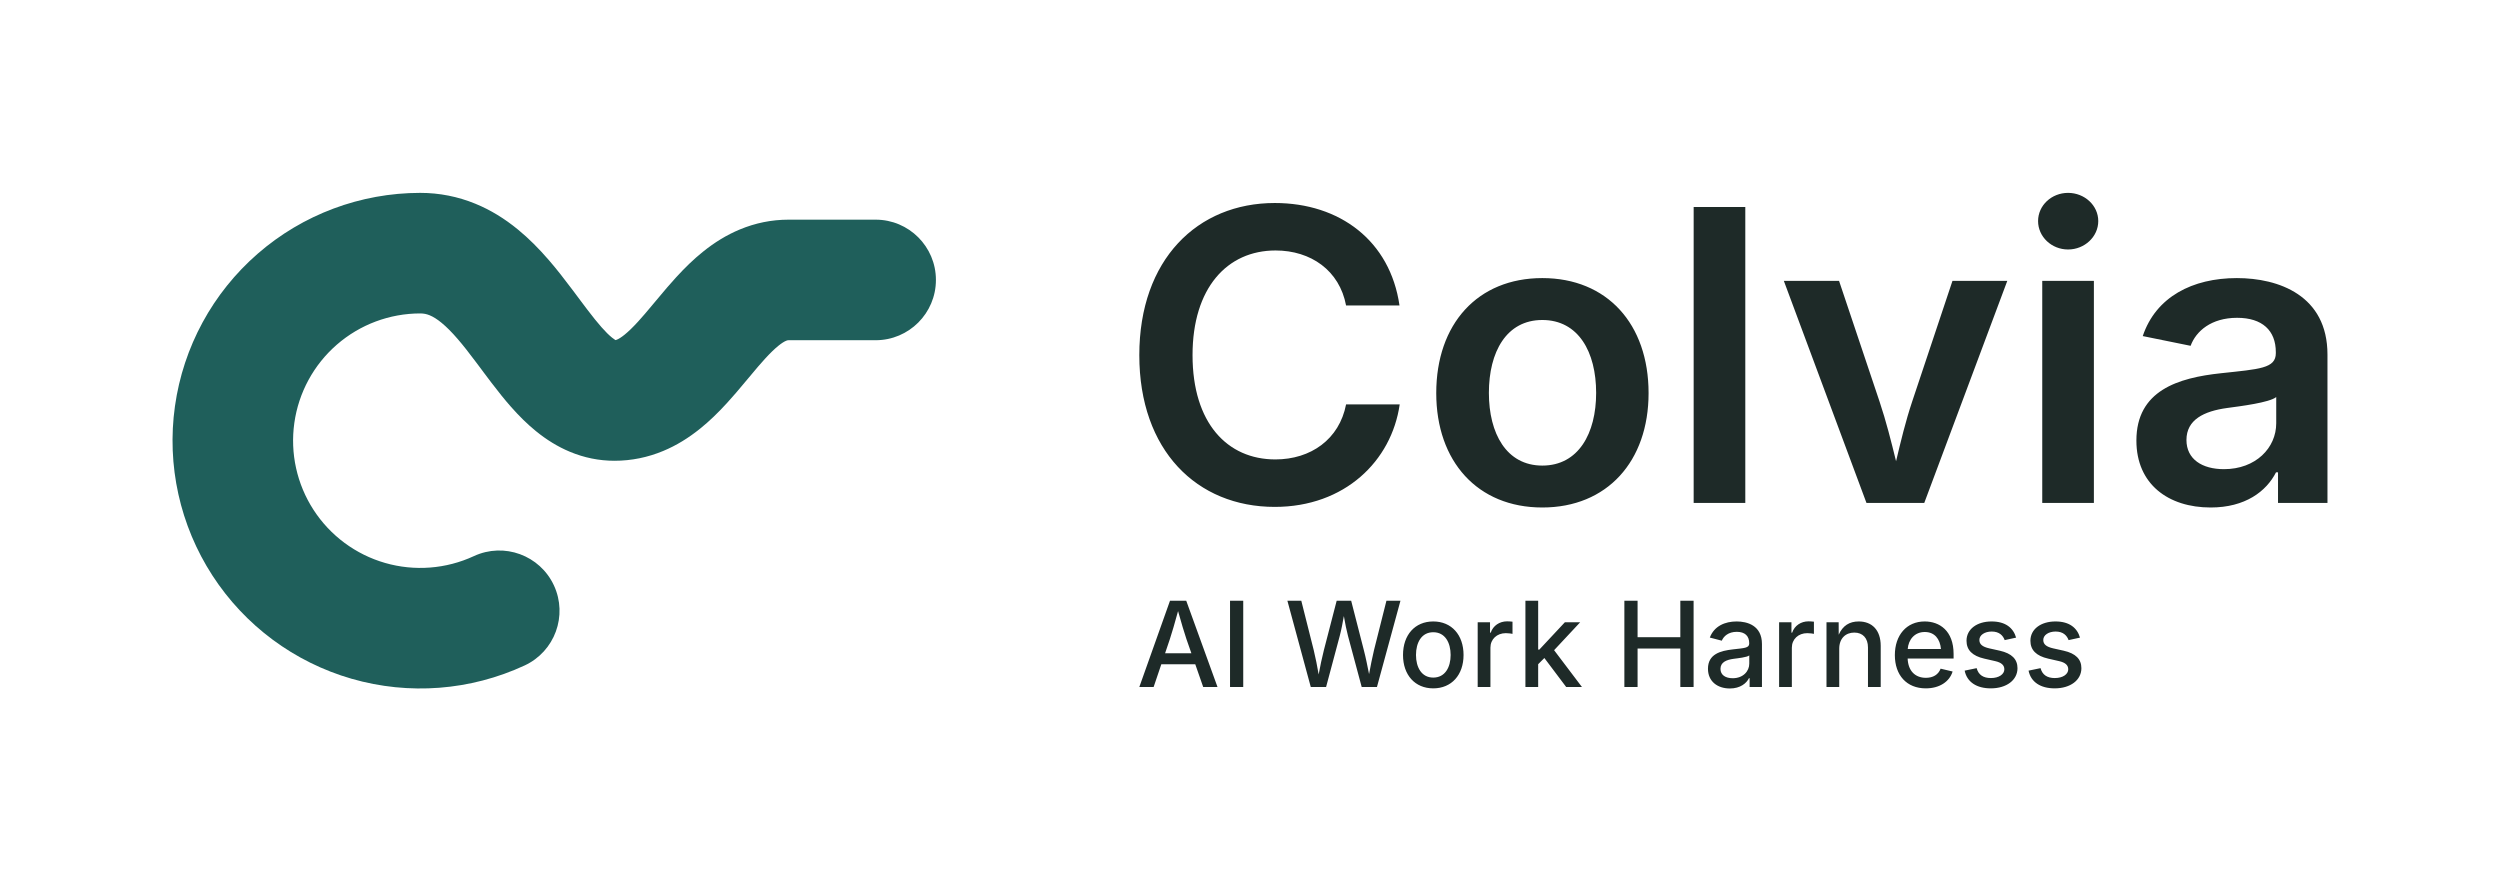
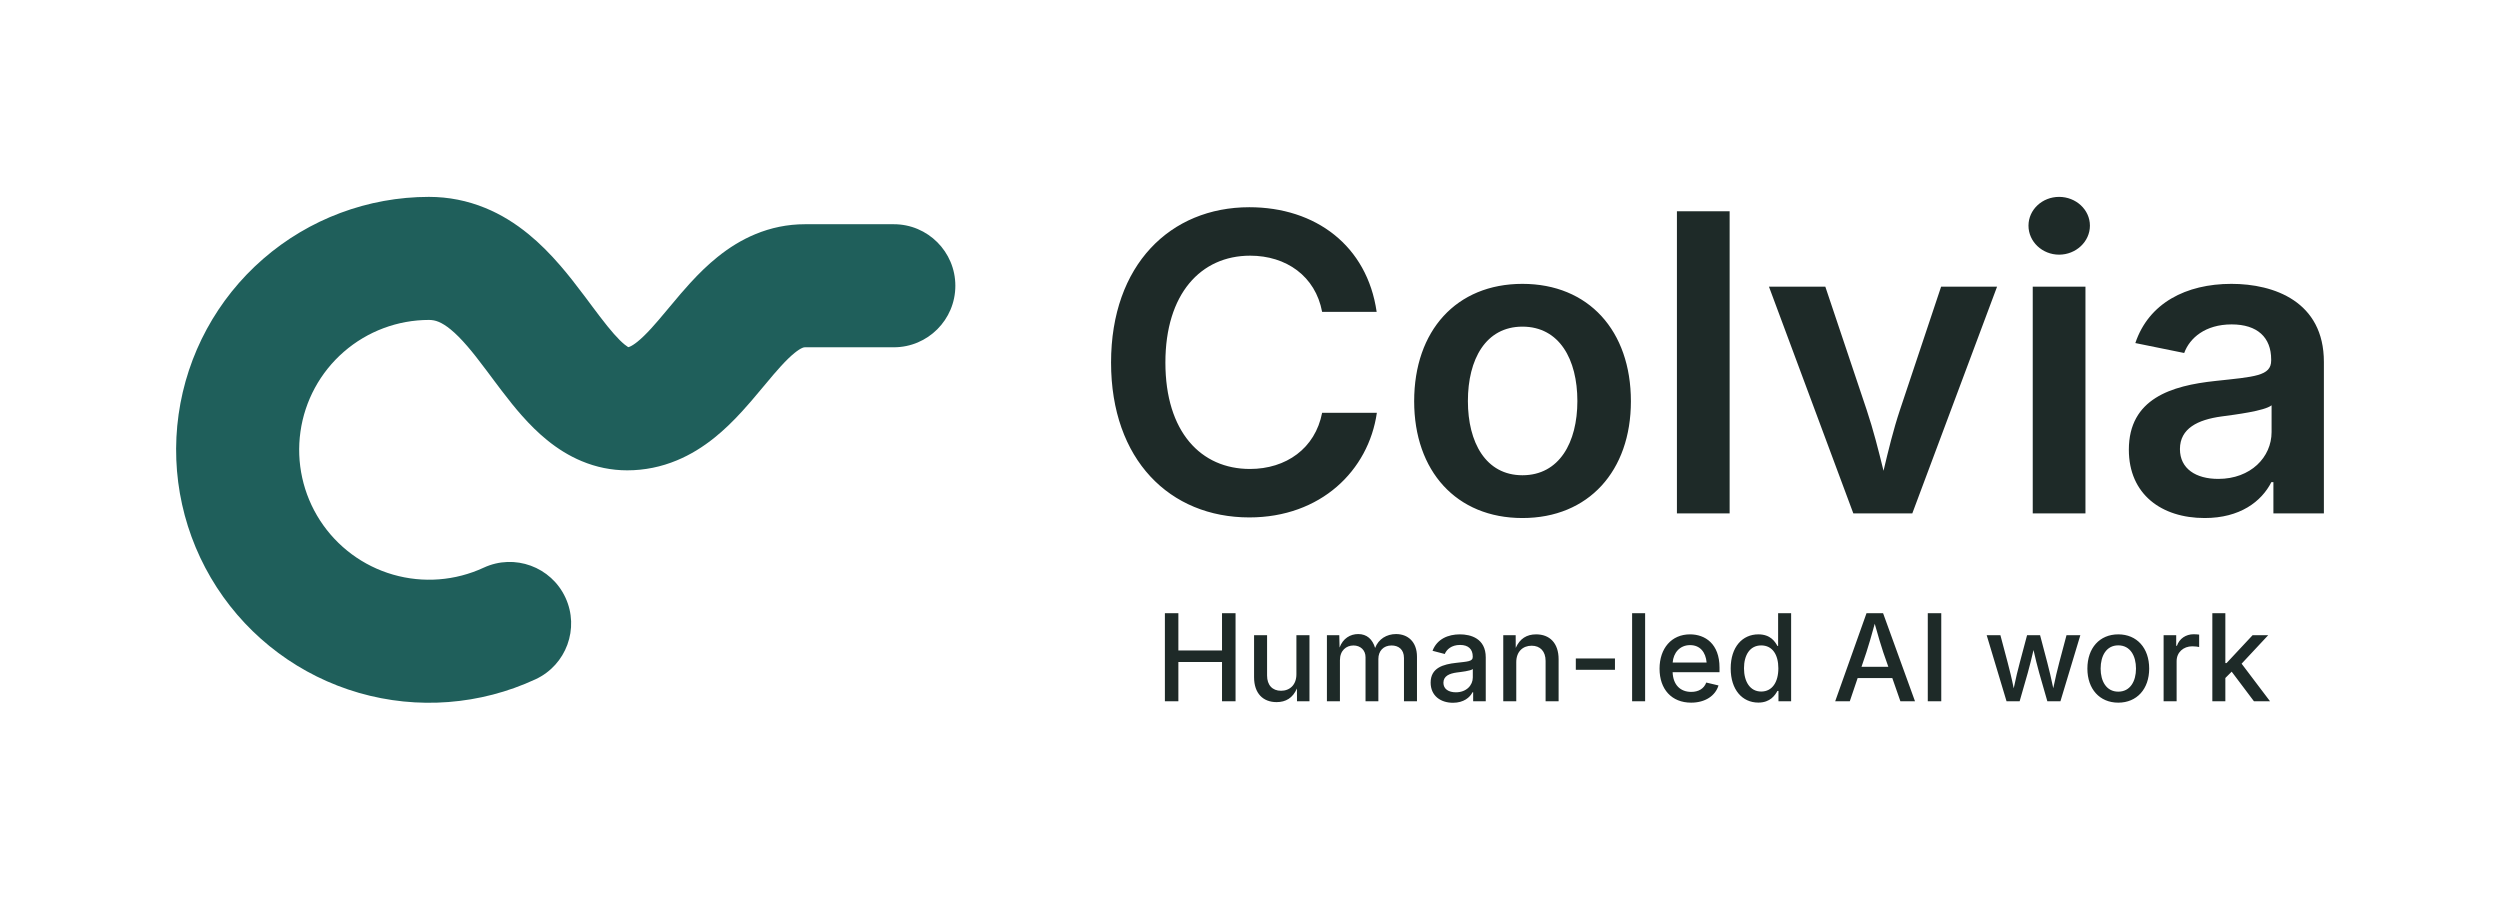
- <svg xmlns="http://www.w3.org/2000/svg" viewBox="0 0 295 104" role="img" aria-label="Colvia — AI Work Harness">
+ <svg xmlns="http://www.w3.org/2000/svg" viewBox="0 0 289 104" role="img" aria-label="Colvia — Human-led AI work">
  <path fill="#1F5F5B" transform="translate(14.81333 -0.1590398) scale(1.580577)" d="M26.006 41.618 C23.93 42.581 21.576 42.762 19.377 42.128 C17.177 41.494 15.281 40.087 14.036 38.167 C12.791 36.246 12.282 33.94 12.602 31.674 C12.921 29.407 14.048 27.333 15.775 25.831 C17.503 24.329 19.714 23.501 22.003 23.5 L22 19 L22 23.5 C22.255 23.5 22.475 23.544 22.704 23.638 C22.967 23.746 23.261 23.927 23.592 24.199 C23.961 24.501 24.36 24.901 24.806 25.419 C25.21 25.887 25.62 26.409 26.212 27.2 C26.291 27.304 26.371 27.412 26.478 27.555 C26.469 27.543 26.688 27.836 26.749 27.919 C26.976 28.223 27.144 28.446 27.313 28.667 C27.854 29.378 28.313 29.948 28.783 30.48 C29.391 31.168 29.993 31.762 30.633 32.283 C31.426 32.928 32.262 33.448 33.171 33.827 C34.226 34.268 35.343 34.5 36.5 34.5 C37.769 34.5 38.988 34.248 40.14 33.768 C41.127 33.358 42.035 32.796 42.902 32.097 C43.585 31.547 44.228 30.925 44.9 30.19 C45.365 29.682 45.709 29.278 46.457 28.381 C47.115 27.591 47.401 27.256 47.74 26.885 C48.129 26.46 48.457 26.143 48.746 25.91 C48.984 25.718 49.173 25.601 49.316 25.542 C49.393 25.51 49.44 25.5 49.5 25.5 L56 25.5 C58.485 25.5 60.5 23.485 60.5 21 C60.5 18.515 58.485 16.5 56 16.5 L49.5 16.5 C48.231 16.5 47.012 16.752 45.86 17.232 C44.873 17.642 43.965 18.204 43.098 18.903 C42.415 19.453 41.772 20.075 41.1 20.81 C40.635 21.318 40.291 21.722 39.543 22.619 C38.885 23.409 38.599 23.744 38.26 24.115 C37.871 24.54 37.543 24.857 37.254 25.09 C37.016 25.282 36.827 25.399 36.684 25.458 C36.607 25.49 36.56 25.5 36.5 25.5 C36.53 25.5 36.563 25.503 36.594 25.51 C36.607 25.513 36.619 25.516 36.628 25.519 C36.633 25.52 36.636 25.521 36.636 25.521 C36.63 25.519 36.622 25.515 36.61 25.509 C36.592 25.499 36.571 25.487 36.547 25.472 C36.481 25.432 36.404 25.376 36.315 25.303 C35.857 24.931 35.299 24.299 34.473 23.214 C34.325 23.02 34.172 22.816 33.96 22.533 C33.901 22.453 33.684 22.163 33.691 22.173 C33.58 22.024 33.496 21.911 33.413 21.8 C32.707 20.86 32.188 20.199 31.622 19.542 C30.861 18.659 30.107 17.902 29.298 17.239 C28.306 16.425 27.254 15.775 26.111 15.308 C24.813 14.777 23.437 14.5 22 14.5 C21.999 14.5 21.998 14.5 21.997 14.5 C17.54 14.503 13.234 16.114 9.87 19.039 C6.507 21.963 4.312 26.004 3.69 30.417 C3.067 34.831 4.06 39.321 6.484 43.061 C8.908 46.802 12.6 49.541 16.883 50.776 C21.166 52.011 25.75 51.658 29.794 49.782 C32.048 48.736 33.028 46.061 31.982 43.806 C30.936 41.552 28.261 40.572 26.006 41.618 Z" />
-   <path fill="#1E2A28" transform="translate(132.0242 59.34519) scale(0.75)" d="M24.531 0.625 C35.531 0.625 42.906 -6.594 44.187 -15.5 L35.75 -15.5 C34.687 -10 30.187 -6.844 24.625 -6.844 C17.062 -6.844 11.594 -12.562 11.594 -23.25 C11.594 -33.812 17.031 -39.719 24.656 -39.719 C30.219 -39.719 34.719 -36.562 35.75 -31.062 L44.156 -31.062 C42.687 -41.25 34.75 -47.187 24.531 -47.187 C12.375 -47.187 3.219 -38.312 3.219 -23.25 C3.219 -8.25 12.281 0.625 24.531 0.625 Z M66.625 0.719 C76.812 0.719 83.344 -6.531 83.344 -17.281 C83.344 -28.156 76.812 -35.375 66.625 -35.375 C56.437 -35.375 49.937 -28.156 49.937 -17.281 C49.937 -6.531 56.437 0.719 66.625 0.719 Z M66.625 -5.875 C60.969 -5.875 58.219 -10.937 58.219 -17.312 C58.219 -23.75 60.969 -28.781 66.625 -28.781 C72.312 -28.781 75.094 -23.75 75.094 -17.312 C75.094 -10.937 72.312 -5.875 66.625 -5.875 Z M98.562 -46.562 L90.437 -46.562 L90.437 0 L98.562 0 Z M117.625 0 L126.719 0 L139.781 -34.937 L131.156 -34.937 L124.812 -15.937 C123.781 -12.844 123.031 -9.719 122.281 -6.562 C121.5 -9.75 120.719 -12.844 119.687 -15.937 L113.312 -34.937 L104.625 -34.937 Z M145.281 0 L153.406 0 L153.406 -34.937 L145.281 -34.937 Z M149.344 -39.875 C151.937 -39.875 154.094 -41.875 154.094 -44.344 C154.094 -46.812 151.937 -48.781 149.344 -48.781 C146.75 -48.781 144.625 -46.812 144.625 -44.344 C144.625 -41.875 146.75 -39.875 149.344 -39.875 Z M171.781 0.719 C177.219 0.719 180.531 -1.812 182.062 -4.812 L182.375 -4.812 L182.375 0 L190.156 0 L190.156 -23.344 C190.156 -32.656 182.469 -35.375 175.906 -35.375 C168.906 -35.375 163.156 -32.406 161.094 -26.25 L168.625 -24.719 C169.469 -27.031 171.875 -29.125 175.937 -29.125 C179.906 -29.125 182.031 -27.125 182.031 -23.719 L182.031 -23.562 C182.031 -21.156 179.469 -21.062 173.406 -20.406 C166.656 -19.687 160.094 -17.687 160.094 -9.812 C160.094 -2.937 165.125 0.719 171.781 0.719 Z M173.875 -5.312 C170.437 -5.312 167.969 -6.875 167.969 -9.906 C167.969 -13.094 170.719 -14.437 174.375 -14.937 C176.469 -15.219 181 -15.781 182.094 -16.656 L182.094 -12.531 C182.094 -8.656 178.875 -5.312 173.875 -5.312 Z" />
-   <path fill="#1E2A28" transform="translate(134.0896 81.06978) scale(0.21875)" d="M1.594 0 L9.312 0 L13.469 -12.281 L31.781 -12.281 L36.062 0 L43.781 0 L26.906 -46.562 L18.156 -46.562 Z M15.5 -18.219 L18.094 -25.906 C19.25 -29.469 20.687 -34.312 22.5 -40.969 C24.344 -34.375 25.75 -29.625 27 -25.906 L29.687 -18.219 Z M57.656 -46.562 L50.531 -46.562 L50.531 0 L57.656 0 Z M94.094 0 L102.344 0 L109.719 -27.594 C110.625 -31.031 111.25 -34.469 111.937 -38.281 C112.625 -34.25 113.344 -30.719 114.156 -27.594 L121.562 0 L129.781 0 L142.469 -46.562 L134.906 -46.562 L128.187 -19.875 C127.219 -15.812 126.344 -11.375 125.531 -6.969 C124.656 -11.375 123.781 -15.812 122.719 -19.875 L115.875 -46.562 L108.062 -46.562 L101.156 -19.875 C100.094 -15.781 99.187 -11.281 98.344 -6.781 C97.562 -11.281 96.687 -15.781 95.687 -19.875 L88.969 -46.562 L81.469 -46.562 Z M160.156 0.719 C170 0.719 176.5 -6.5 176.5 -17.281 C176.5 -28.156 170 -35.375 160.156 -35.375 C150.312 -35.375 143.844 -28.156 143.844 -17.281 C143.844 -6.5 150.312 0.719 160.156 0.719 Z M160.156 -5.094 C153.844 -5.094 150.844 -10.656 150.844 -17.281 C150.844 -24 153.844 -29.562 160.156 -29.562 C166.531 -29.562 169.531 -23.969 169.531 -17.281 C169.531 -10.656 166.531 -5.094 160.156 -5.094 Z M184.125 0 L191 0 L191 -21.219 C191 -25.812 194.5 -29.062 199.312 -29.062 C200.75 -29.062 202.406 -28.812 202.906 -28.687 L202.906 -35.25 C202.187 -35.344 200.875 -35.437 200 -35.437 C195.906 -35.437 192.437 -33.125 191.156 -29.312 L190.781 -29.312 L190.781 -34.937 L184.125 -34.937 Z M209.875 0 L216.75 0 L216.75 -12.312 L220.094 -15.656 L231.875 0 L240.375 0 L225.344 -19.875 L239.406 -34.937 L231.156 -34.937 L217.375 -20.187 L216.75 -20.187 L216.75 -46.562 L209.875 -46.562 Z M263.25 0 L270.375 0 L270.375 -20.75 L293.437 -20.75 L293.437 0 L300.594 0 L300.594 -46.562 L293.437 -46.562 L293.437 -26.875 L270.375 -26.875 L270.375 -46.562 L263.25 -46.562 Z M320.156 0.781 C325.812 0.781 329.125 -2.062 330.469 -4.781 L330.812 -4.781 L330.812 0 L337.469 0 L337.469 -23.187 C337.469 -33.281 329.437 -35.375 323.812 -35.375 C317.594 -35.375 311.719 -32.937 309.344 -26.687 L315.812 -25 C316.781 -27.375 319.344 -29.781 323.906 -29.781 C328.281 -29.781 330.594 -27.531 330.594 -23.656 L330.594 -23.469 C330.594 -21 327.937 -21.031 321.781 -20.312 C315.187 -19.562 308.344 -17.812 308.344 -9.875 C308.344 -3 313.5 0.781 320.156 0.781 Z M321.687 -4.75 C317.844 -4.75 315.094 -6.469 315.094 -9.781 C315.094 -13.375 318.281 -14.687 322.156 -15.219 C324.281 -15.5 329.594 -16.062 330.625 -17.062 L330.625 -12.594 C330.625 -8.5 327.281 -4.75 321.687 -4.75 Z M346.719 0 L353.594 0 L353.594 -21.219 C353.594 -25.812 357.094 -29.062 361.906 -29.062 C363.344 -29.062 365 -28.812 365.5 -28.687 L365.5 -35.25 C364.781 -35.344 363.469 -35.437 362.594 -35.437 C358.5 -35.437 355.031 -33.125 353.75 -29.312 L353.375 -29.312 L353.375 -34.937 L346.719 -34.937 Z M379.156 -20.687 C379.156 -26.219 382.594 -29.375 387.281 -29.375 C391.844 -29.375 394.656 -26.375 394.656 -21.344 L394.656 0 L401.531 0 L401.531 -22.187 C401.531 -30.812 396.781 -35.375 389.656 -35.375 C384.719 -35.375 381.062 -33.156 378.875 -28.219 L378.844 -34.937 L372.281 -34.937 L372.281 0 L379.156 0 Z M425.844 0.719 C433.312 0.719 438.656 -2.937 440.312 -8.375 L433.844 -9.906 C432.625 -6.656 429.75 -4.969 425.906 -4.969 C420.187 -4.969 416.312 -8.625 416.062 -15.375 L440.844 -15.375 L440.844 -17.812 C440.844 -30.406 433.219 -35.375 425.25 -35.375 C415.469 -35.375 409.156 -27.969 409.156 -17.219 C409.156 -6.375 415.531 0.719 425.844 0.719 Z M416.094 -20.5 C416.469 -25.531 419.781 -29.687 425.281 -29.687 C430.562 -29.687 433.531 -26 434.031 -20.5 Z M460.906 0.719 C469.437 0.719 475.312 -3.781 475.312 -10.156 C475.312 -15 472.25 -18.125 465.781 -19.594 L460.156 -20.844 C456.312 -21.719 454.75 -23.094 454.75 -25.406 C454.75 -28.031 457.625 -29.937 461.406 -29.937 C465.531 -29.937 467.5 -27.75 468.406 -25.312 L474.562 -26.656 C473.062 -31.844 468.906 -35.375 461.344 -35.375 C453.437 -35.375 447.812 -31.219 447.812 -24.969 C447.812 -19.969 450.937 -16.781 457.437 -15.312 L463.312 -13.969 C466.625 -13.219 468.219 -11.781 468.219 -9.562 C468.219 -6.969 465.406 -4.844 460.969 -4.844 C456.906 -4.844 454.25 -6.531 453.281 -10.187 L446.812 -8.844 C448.062 -2.656 453.312 0.719 460.906 0.719 Z M495.375 0.719 C503.906 0.719 509.781 -3.781 509.781 -10.156 C509.781 -15 506.719 -18.125 500.25 -19.594 L494.625 -20.844 C490.781 -21.719 489.219 -23.094 489.219 -25.406 C489.219 -28.031 492.094 -29.937 495.875 -29.937 C500 -29.937 501.969 -27.75 502.875 -25.312 L509.031 -26.656 C507.531 -31.844 503.375 -35.375 495.812 -35.375 C487.906 -35.375 482.281 -31.219 482.281 -24.969 C482.281 -19.969 485.406 -16.781 491.906 -15.312 L497.781 -13.969 C501.094 -13.219 502.687 -11.781 502.687 -9.562 C502.687 -6.969 499.875 -4.844 495.437 -4.844 C491.375 -4.844 488.719 -6.531 487.75 -10.187 L481.281 -8.844 C482.531 -2.656 487.781 0.719 495.375 0.719 Z" />
+   <path fill="#1E2A28" transform="translate(126.0242 59.34519) scale(0.75)" d="M24.531 0.625 C35.531 0.625 42.906 -6.594 44.187 -15.5 L35.75 -15.5 C34.687 -10 30.187 -6.844 24.625 -6.844 C17.062 -6.844 11.594 -12.562 11.594 -23.25 C11.594 -33.812 17.031 -39.719 24.656 -39.719 C30.219 -39.719 34.719 -36.562 35.75 -31.062 L44.156 -31.062 C42.687 -41.25 34.75 -47.187 24.531 -47.187 C12.375 -47.187 3.219 -38.312 3.219 -23.25 C3.219 -8.25 12.281 0.625 24.531 0.625 Z M66.625 0.719 C76.812 0.719 83.344 -6.531 83.344 -17.281 C83.344 -28.156 76.812 -35.375 66.625 -35.375 C56.437 -35.375 49.937 -28.156 49.937 -17.281 C49.937 -6.531 56.437 0.719 66.625 0.719 Z M66.625 -5.875 C60.969 -5.875 58.219 -10.937 58.219 -17.312 C58.219 -23.75 60.969 -28.781 66.625 -28.781 C72.312 -28.781 75.094 -23.75 75.094 -17.312 C75.094 -10.937 72.312 -5.875 66.625 -5.875 Z M98.562 -46.562 L90.437 -46.562 L90.437 0 L98.562 0 Z M117.625 0 L126.719 0 L139.781 -34.937 L131.156 -34.937 L124.812 -15.937 C123.781 -12.844 123.031 -9.719 122.281 -6.562 C121.5 -9.75 120.719 -12.844 119.687 -15.937 L113.312 -34.937 L104.625 -34.937 Z M145.281 0 L153.406 0 L153.406 -34.937 L145.281 -34.937 Z M149.344 -39.875 C151.937 -39.875 154.094 -41.875 154.094 -44.344 C154.094 -46.812 151.937 -48.781 149.344 -48.781 C146.75 -48.781 144.625 -46.812 144.625 -44.344 C144.625 -41.875 146.75 -39.875 149.344 -39.875 Z M171.781 0.719 C177.219 0.719 180.531 -1.812 182.062 -4.812 L182.375 -4.812 L182.375 0 L190.156 0 L190.156 -23.344 C190.156 -32.656 182.469 -35.375 175.906 -35.375 C168.906 -35.375 163.156 -32.406 161.094 -26.25 L168.625 -24.719 C169.469 -27.031 171.875 -29.125 175.937 -29.125 C179.906 -29.125 182.031 -27.125 182.031 -23.719 L182.031 -23.562 C182.031 -21.156 179.469 -21.062 173.406 -20.406 C166.656 -19.687 160.094 -17.687 160.094 -9.812 C160.094 -2.937 165.125 0.719 171.781 0.719 Z M173.875 -5.312 C170.437 -5.312 167.969 -6.875 167.969 -9.906 C167.969 -13.094 170.719 -14.437 174.375 -14.937 C176.469 -15.219 181 -15.781 182.094 -16.656 L182.094 -12.531 C182.094 -8.656 178.875 -5.312 173.875 -5.312 Z" />
+   <path fill="#1E2A28" transform="translate(133.5334 81.06978) scale(0.21875)" d="M5.156 0 L12.281 0 L12.281 -20.75 L35.344 -20.75 L35.344 0 L42.5 0 L42.5 -46.562 L35.344 -46.562 L35.344 -26.875 L12.281 -26.875 L12.281 -46.562 L5.156 -46.562 Z M64.187 0.437 C69 0.437 72.75 -1.719 74.937 -6.781 L74.969 0 L81.562 0 L81.562 -34.937 L74.656 -34.937 L74.656 -14.25 C74.656 -8.719 71.187 -5.562 66.531 -5.562 C61.969 -5.562 59.156 -8.562 59.156 -13.594 L59.156 -34.937 L52.281 -34.937 L52.281 -12.75 C52.281 -4.125 57.062 0.437 64.187 0.437 Z M90.781 0 L97.656 0 L97.656 -21.719 C97.656 -26.812 100.969 -29.5 104.812 -29.5 C108.5 -29.5 111.187 -27.031 111.187 -23.312 L111.187 0 L117.969 0 L117.969 -22.375 C117.969 -26.531 120.594 -29.5 124.937 -29.5 C128.5 -29.5 131.5 -27.531 131.5 -22.875 L131.5 0 L138.375 0 L138.375 -23.562 C138.375 -31.5 133.5 -35.531 127.312 -35.531 C122.344 -35.531 118.031 -32.906 116.25 -28.187 C114.875 -32.812 111.875 -35.531 107.312 -35.531 C103.156 -35.531 99.25 -33.25 97.469 -28.406 L97.312 -34.937 L90.781 -34.937 Z M157.406 0.781 C163.062 0.781 166.375 -2.062 167.719 -4.781 L168.062 -4.781 L168.062 0 L174.719 0 L174.719 -23.187 C174.719 -33.281 166.687 -35.375 161.062 -35.375 C154.844 -35.375 148.969 -32.937 146.594 -26.687 L153.062 -25 C154.031 -27.375 156.594 -29.781 161.156 -29.781 C165.531 -29.781 167.844 -27.531 167.844 -23.656 L167.844 -23.469 C167.844 -21 165.187 -21.031 159.031 -20.312 C152.437 -19.562 145.594 -17.812 145.594 -9.875 C145.594 -3 150.75 0.781 157.406 0.781 Z M158.937 -4.75 C155.094 -4.75 152.344 -6.469 152.344 -9.781 C152.344 -13.375 155.531 -14.687 159.406 -15.219 C161.531 -15.5 166.844 -16.062 167.875 -17.062 L167.875 -12.594 C167.875 -8.5 164.531 -4.75 158.937 -4.75 Z M190.844 -20.687 C190.844 -26.219 194.281 -29.375 198.969 -29.375 C203.531 -29.375 206.344 -26.375 206.344 -21.344 L206.344 0 L213.219 0 L213.219 -22.187 C213.219 -30.812 208.469 -35.375 201.344 -35.375 C196.406 -35.375 192.75 -33.156 190.562 -28.219 L190.531 -34.937 L183.969 -34.937 L183.969 0 L190.844 0 Z M243 -22.625 L222.312 -22.625 L222.312 -16.656 L243 -16.656 Z M258.937 -46.562 L252.062 -46.562 L252.062 0 L258.937 0 Z M283.25 0.719 C290.719 0.719 296.062 -2.937 297.719 -8.375 L291.25 -9.906 C290.031 -6.656 287.156 -4.969 283.312 -4.969 C277.594 -4.969 273.719 -8.625 273.469 -15.375 L298.25 -15.375 L298.25 -17.812 C298.25 -30.406 290.625 -35.375 282.656 -35.375 C272.875 -35.375 266.562 -27.969 266.562 -17.219 C266.562 -6.375 272.937 0.719 283.25 0.719 Z M273.5 -20.5 C273.875 -25.531 277.187 -29.687 282.687 -29.687 C287.969 -29.687 290.937 -26 291.437 -20.5 Z M318.781 0.687 C325.094 0.687 327.625 -3.25 328.844 -5.469 L329.406 -5.469 L329.406 0 L336.094 0 L336.094 -46.562 L329.219 -46.562 L329.219 -29.25 L328.844 -29.25 C327.656 -31.406 325.281 -35.375 318.781 -35.375 C310.375 -35.375 304.156 -28.75 304.156 -17.375 C304.156 -6.094 310.281 0.687 318.781 0.687 Z M320.281 -5.156 C314.312 -5.156 311.187 -10.5 311.187 -17.437 C311.187 -24.312 314.219 -29.531 320.281 -29.531 C326.187 -29.531 329.344 -24.687 329.344 -17.437 C329.344 -10.156 326.125 -5.156 320.281 -5.156 Z M359.375 0 L367.094 0 L371.25 -12.281 L389.562 -12.281 L393.844 0 L401.562 0 L384.687 -46.562 L375.937 -46.562 Z M373.281 -18.219 L375.875 -25.906 C377.031 -29.469 378.469 -34.312 380.281 -40.969 C382.125 -34.375 383.531 -29.625 384.781 -25.906 L387.469 -18.219 Z M415.437 -46.562 L408.312 -46.562 L408.312 0 L415.437 0 Z M449.937 0 L456.844 0 L461.156 -15.031 C462.187 -18.625 463.187 -22.906 464.187 -27.094 C465.156 -22.906 466.125 -18.687 467.187 -15.031 L471.5 0 L478.406 0 L488.937 -34.937 L481.625 -34.937 L477.781 -20.469 C476.781 -16.594 475.687 -12.187 474.625 -6.906 C473.562 -12.219 472.437 -16.656 471.469 -20.469 L467.656 -34.937 L460.781 -34.937 L456.937 -20.469 C455.906 -16.562 454.781 -12.094 453.719 -6.844 C452.656 -12.281 451.5 -16.719 450.531 -20.469 L446.687 -34.937 L439.437 -34.937 Z M508.969 0.719 C518.812 0.719 525.312 -6.5 525.312 -17.281 C525.312 -28.156 518.812 -35.375 508.969 -35.375 C499.125 -35.375 492.656 -28.156 492.656 -17.281 C492.656 -6.5 499.125 0.719 508.969 0.719 Z M508.969 -5.094 C502.656 -5.094 499.656 -10.656 499.656 -17.281 C499.656 -24 502.656 -29.562 508.969 -29.562 C515.344 -29.562 518.344 -23.969 518.344 -17.281 C518.344 -10.656 515.344 -5.094 508.969 -5.094 Z M532.937 0 L539.812 0 L539.812 -21.219 C539.812 -25.812 543.312 -29.062 548.125 -29.062 C549.562 -29.062 551.219 -28.812 551.719 -28.687 L551.719 -35.25 C551 -35.344 549.687 -35.437 548.812 -35.437 C544.719 -35.437 541.25 -33.125 539.969 -29.312 L539.594 -29.312 L539.594 -34.937 L532.937 -34.937 Z M558.687 0 L565.562 0 L565.562 -12.312 L568.906 -15.656 L580.687 0 L589.187 0 L574.156 -19.875 L588.219 -34.937 L579.969 -34.937 L566.187 -20.187 L565.562 -20.187 L565.562 -46.562 L558.687 -46.562 Z" />
</svg>
